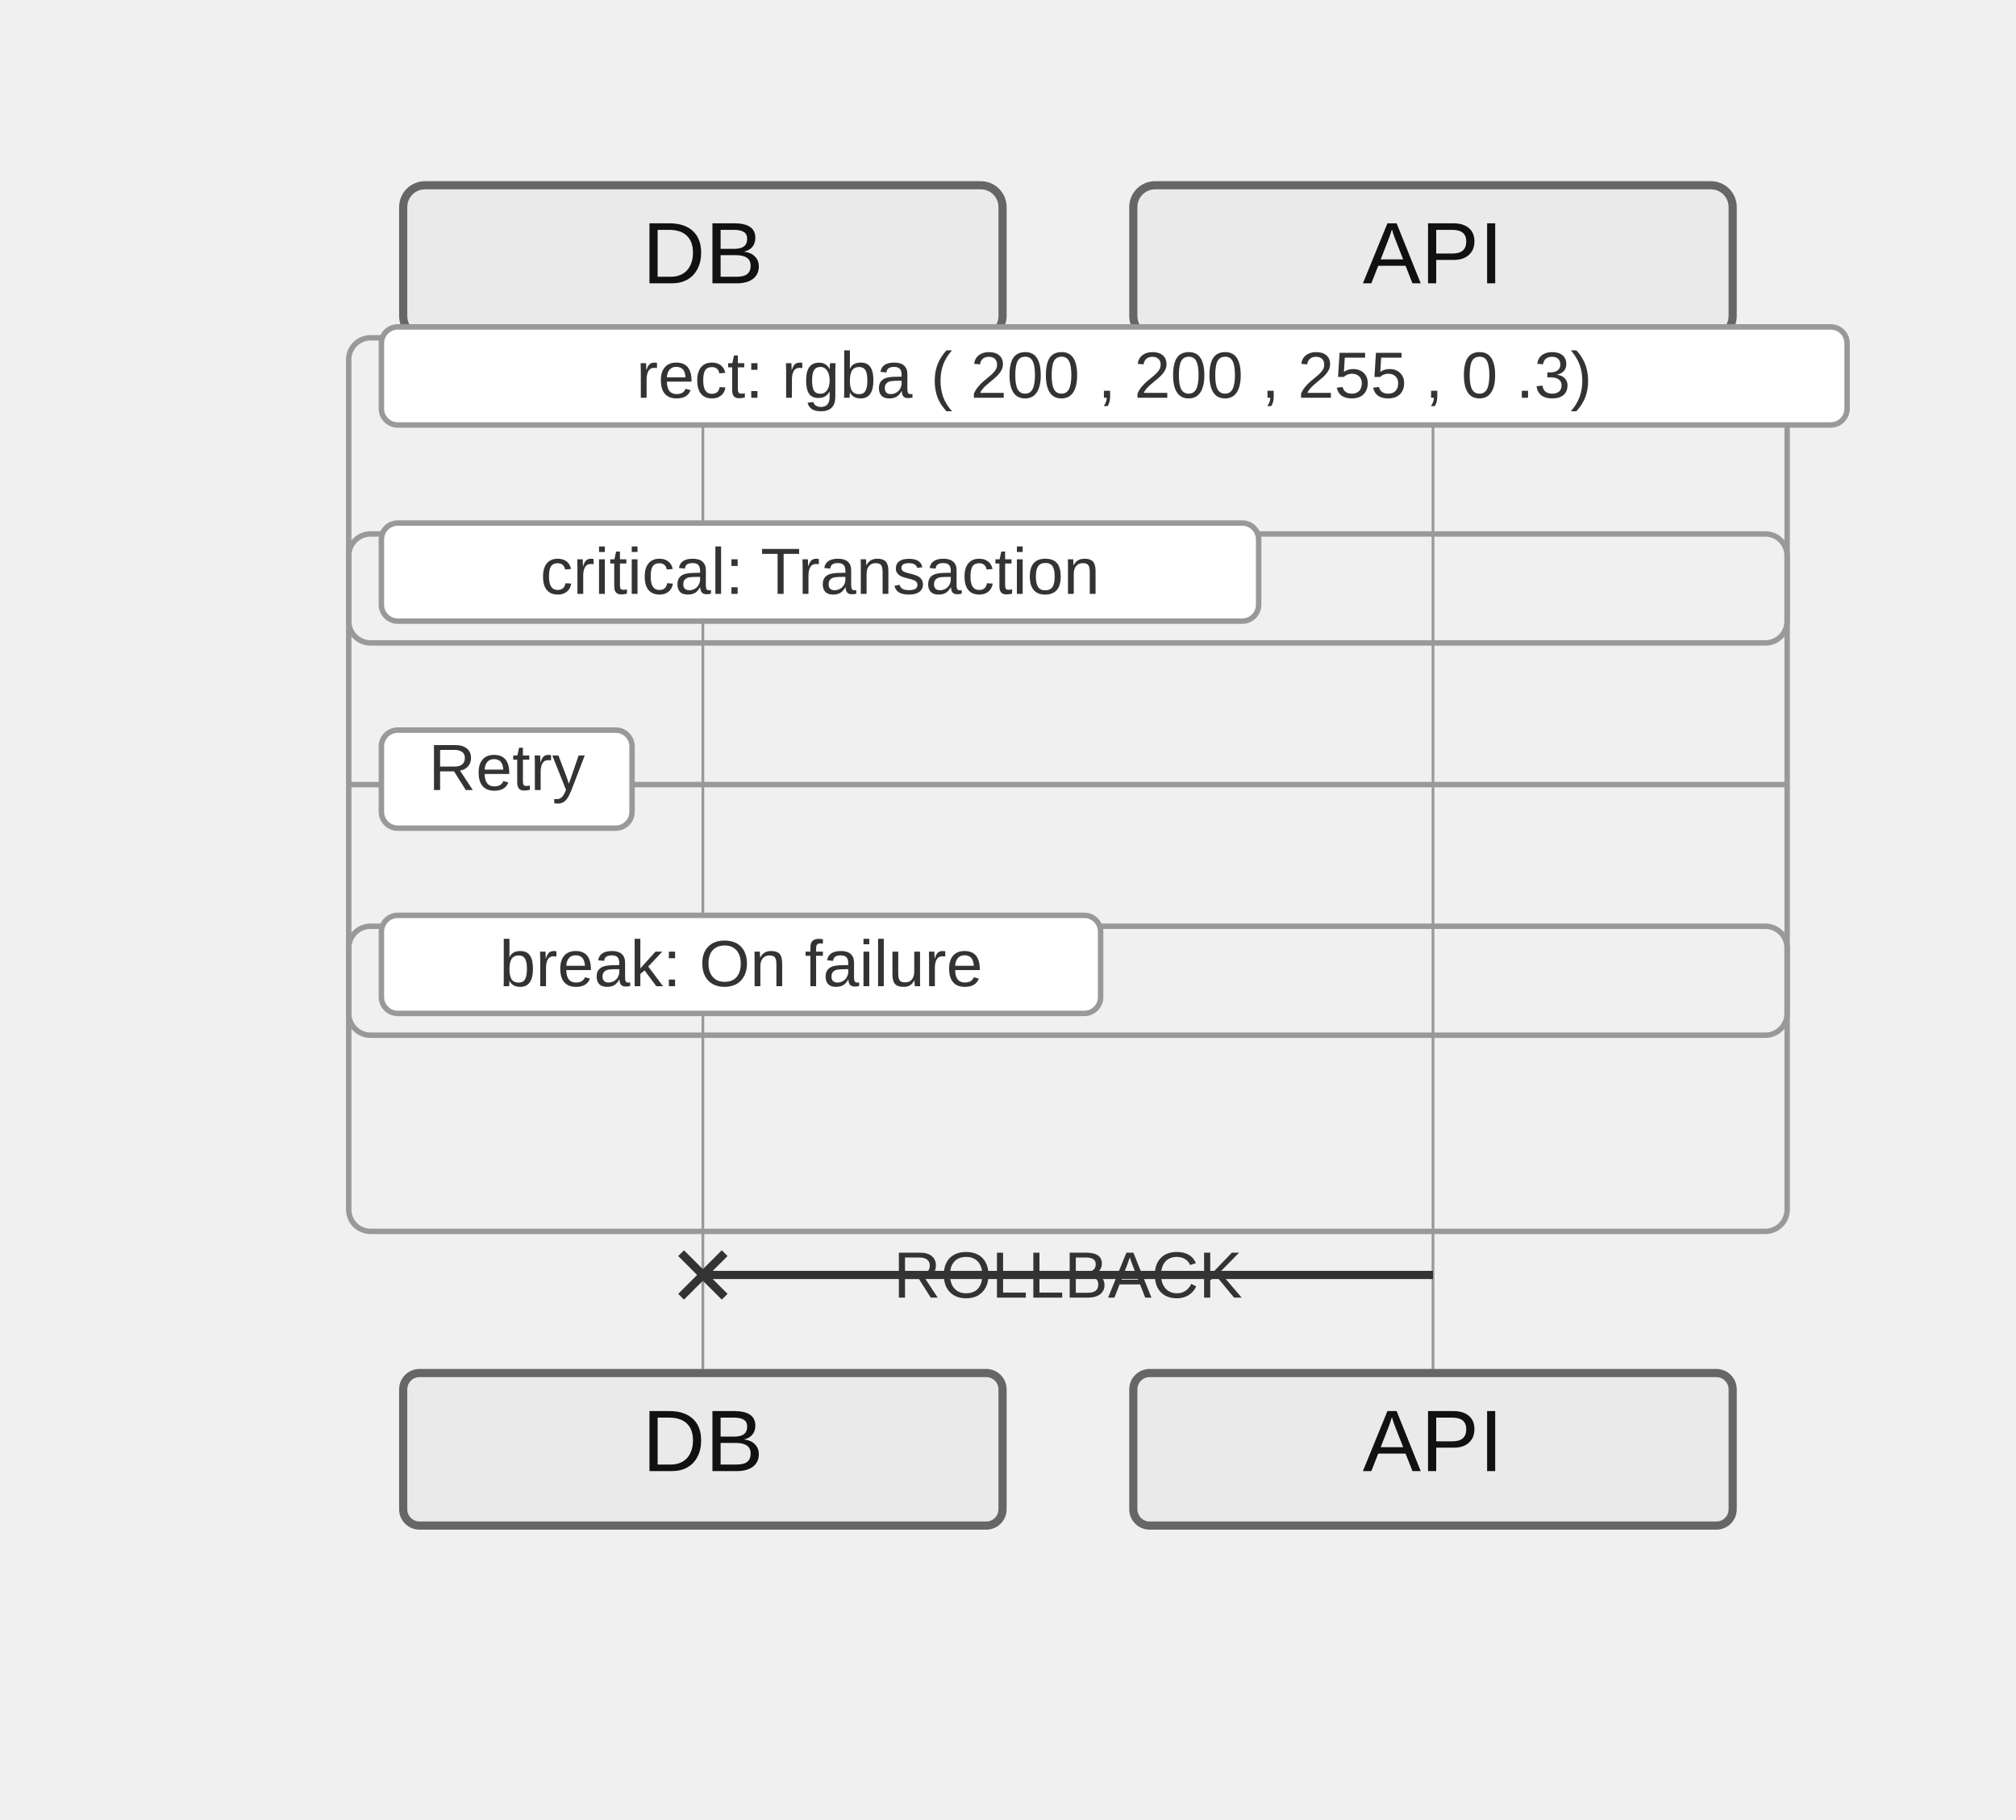
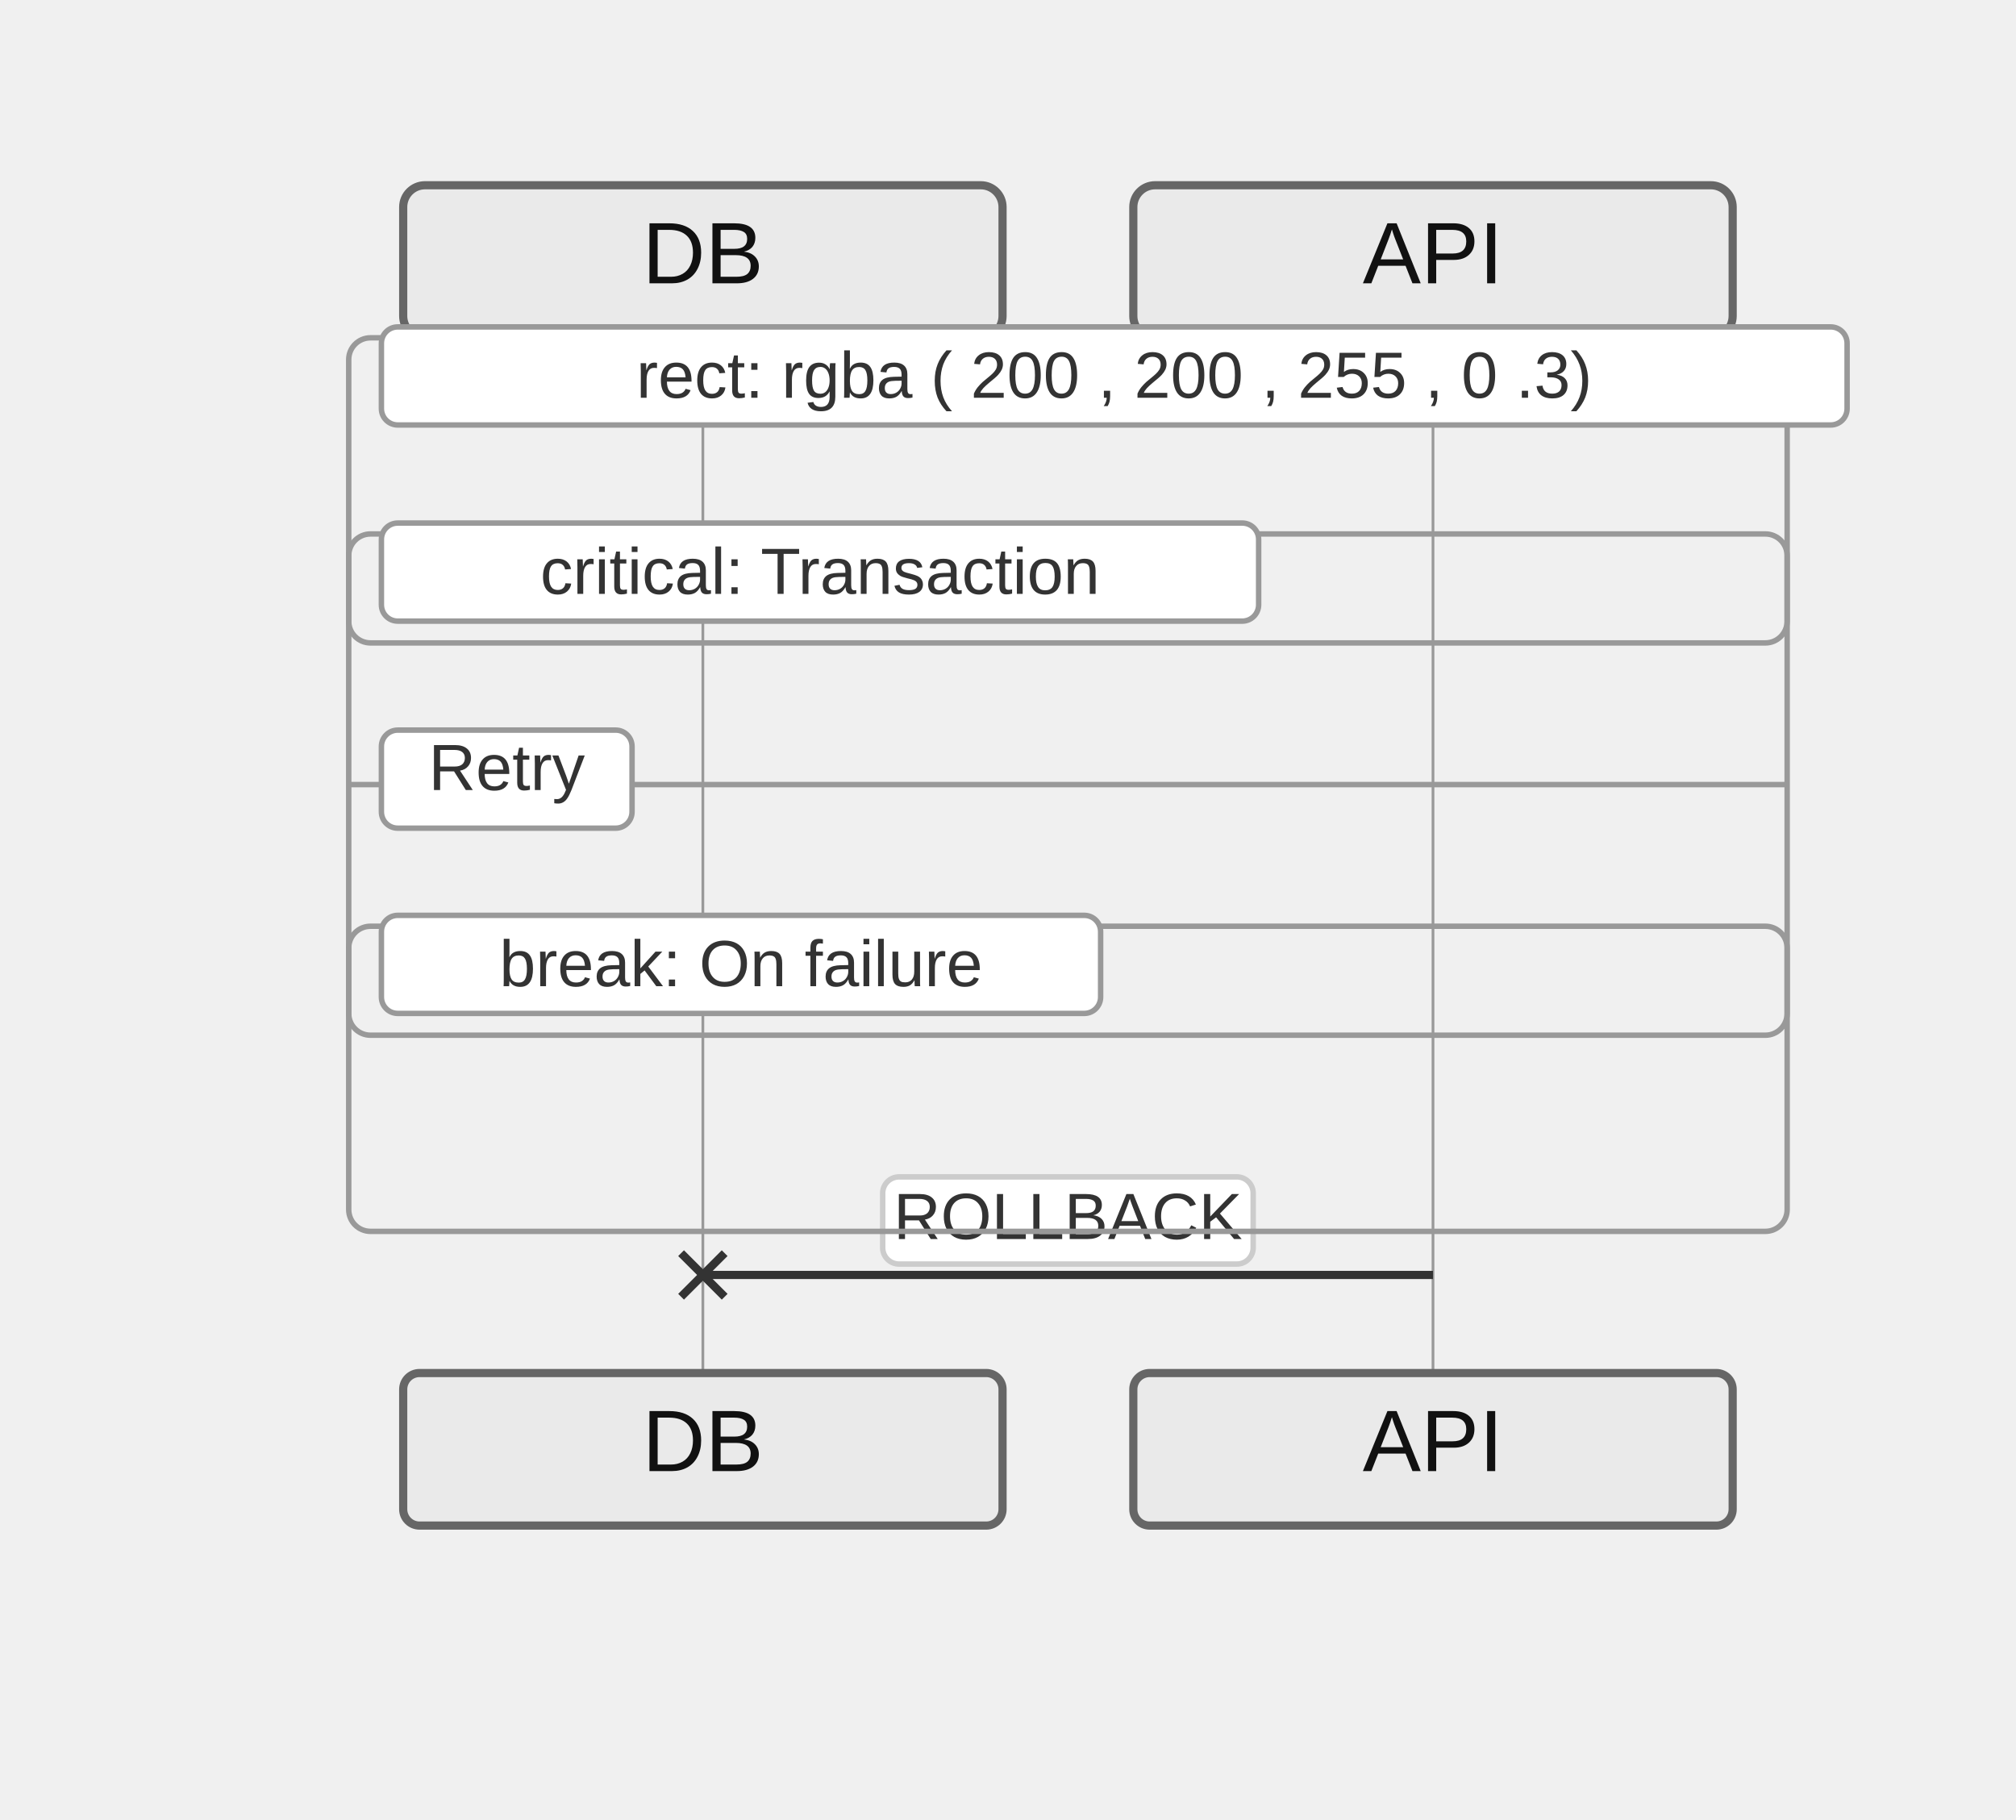
<svg xmlns="http://www.w3.org/2000/svg" width="370" height="334" viewBox="-50 -10 370 334">
  <style>
    .actor-rect { fill: #eaeaea; stroke: #666; stroke-width: 1.5px; }
    .actor-label { font-family: "Trebuchet MS", Verdana, Arial, sans-serif; font-size: 16px; fill: #111; }
    .lifeline { stroke: #999; stroke-width: 0.5px; }
    .activation { fill: #f4f4f4; stroke: #666; stroke-width: 1px; }
    .msg-line { stroke: #333; stroke-width: 1.5px; fill: none; }
    .msg-line.dotted { stroke-dasharray: 2 2; }
    .msg-line.thick { stroke-width: 3px; }
-     .msg-label { font-family: "Trebuchet MS", Verdana, Arial, sans-serif; font-size: 12px; fill: #333; dominant-baseline: central; }
+     .msg-label { font-family: "Trebuchet MS", Verdana, Arial, sans-serif; font-size: 12px; fill: #333; dominant-baseline: middle; }
+     .msg-label-bg { fill: #ffffff; stroke: #cccccc; stroke-width: 1px; rx: 3; }
    .arrowhead { fill: #333; }
    .openhead { fill: none; stroke: #333; stroke-width: 1.5px; }
    .crosshead { stroke: #333; stroke-width: 1.5px; }
    .note { fill: #fff5ad; stroke: #aaaa33; stroke-width: 1px; }
    .note-text { font-family: "Trebuchet MS", Verdana, Arial, sans-serif; font-size: 12px; fill: #333; }
    .group-frame { fill: none; stroke: #999; stroke-width: 1px; rx: 4; }
    .group-title { font-family: Arial, sans-serif; font-size: 12px; fill: #333; }
    .group-title-bg { fill: #ffffff; stroke: #999; stroke-width: 1px; rx: 3; }
  </style>
  <g class="actor" transform="translate(24,24)">
    <rect class="actor-rect" width="110" height="28" rx="4" fill="#eaeaea" stroke="#666" />
    <text class="actor-label" x="55" y="18" text-anchor="middle">DB</text>
  </g>
  <g class="actor" transform="translate(158,24)">
    <rect class="actor-rect" width="110" height="28" rx="4" fill="#eaeaea" stroke="#666" />
    <text class="actor-label" x="55" y="18" text-anchor="middle">API</text>
  </g>
  <line class="lifeline" x1="79" y1="62" x2="79" y2="242" />
  <line class="lifeline" x1="213" y1="62" x2="213" y2="242" />
  <path class="msg-line solid" d="M 213 224 L 79 224" />
  <g class="crosshead" transform="translate(79,224) rotate(180.00)">
    <path d="M -4 -4 L 4 4" />
    <path d="M -4 4 L 4 -4" />
  </g>
-   <text class="msg-label" x="146" y="224" text-anchor="middle">ROLLBACK</text>
+   <rect class="msg-label-bg" x="112" y="206" width="68" height="16" rx="3" />
+   <text class="msg-label" x="146" y="214" text-anchor="middle">ROLLBACK</text>
  <g class="group" transform="translate(14,52)">
    <rect class="group-frame" width="264" height="56" />
    <rect class="group-title-bg" x="6" y="-2" width="269" height="18" rx="3" />
    <text class="group-title" x="140.5" y="11" text-anchor="middle">rect: rgba ( 200 , 200 , 255 , 0 .3)</text>
  </g>
  <g class="group" transform="translate(14,88)">
    <rect class="group-frame" width="264" height="92" />
    <rect class="group-title-bg" x="6" y="-2" width="161" height="18" rx="3" />
    <text class="group-title" x="86.5" y="11" text-anchor="middle">critical: Transaction</text>
    <line x1="0" y1="46" x2="264" y2="46" class="group-frame" />
    <rect class="group-title-bg" x="6" y="36" width="46" height="18" rx="3" />
    <text class="group-title" x="29" y="47" text-anchor="middle">Retry</text>
  </g>
  <g class="group" transform="translate(14,160)">
    <rect class="group-frame" width="264" height="56" />
    <rect class="group-title-bg" x="6" y="-2" width="132" height="18" rx="3" />
    <text class="group-title" x="72" y="11" text-anchor="middle">break: On failure</text>
  </g>
  <g class="actor" transform="translate(24,242)">
    <rect class="actor-rect" width="110" height="28" rx="3" fill="#eaeaea" stroke="#666" />
    <text class="actor-label" x="55" y="18" text-anchor="middle">DB</text>
  </g>
  <g class="actor" transform="translate(158,242)">
    <rect class="actor-rect" width="110" height="28" rx="3" fill="#eaeaea" stroke="#666" />
    <text class="actor-label" x="55" y="18" text-anchor="middle">API</text>
  </g>
</svg>
